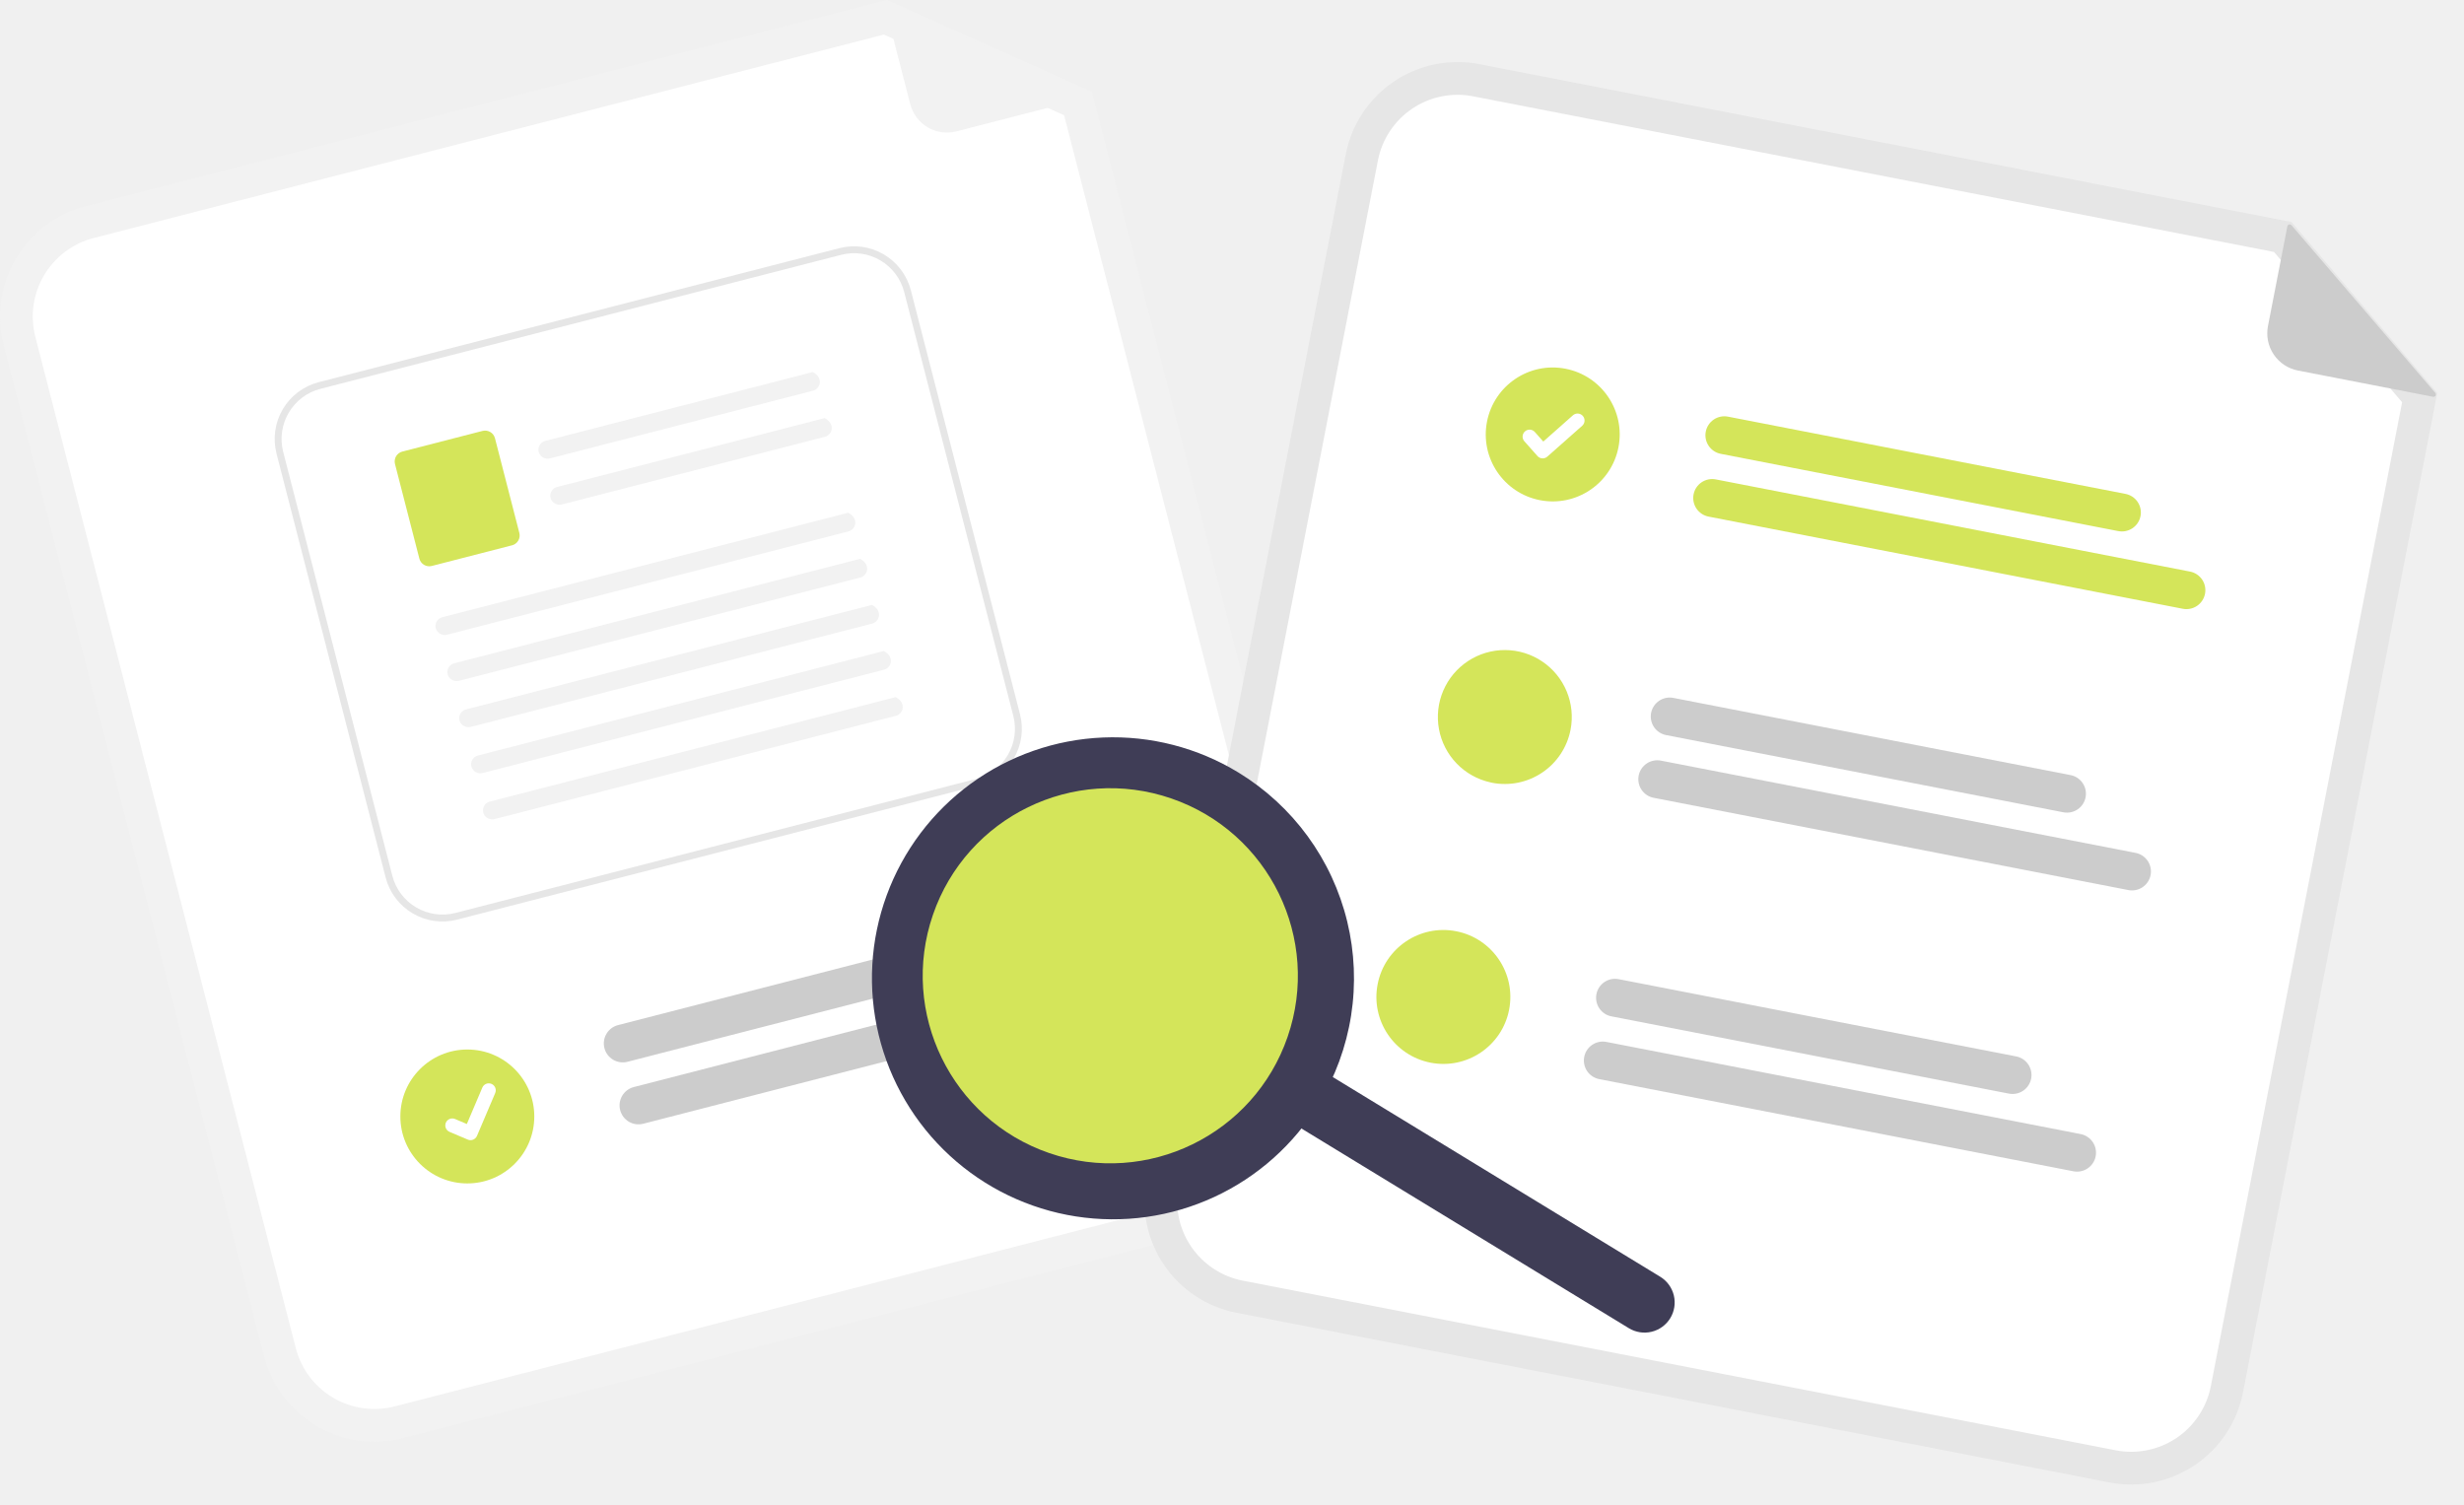
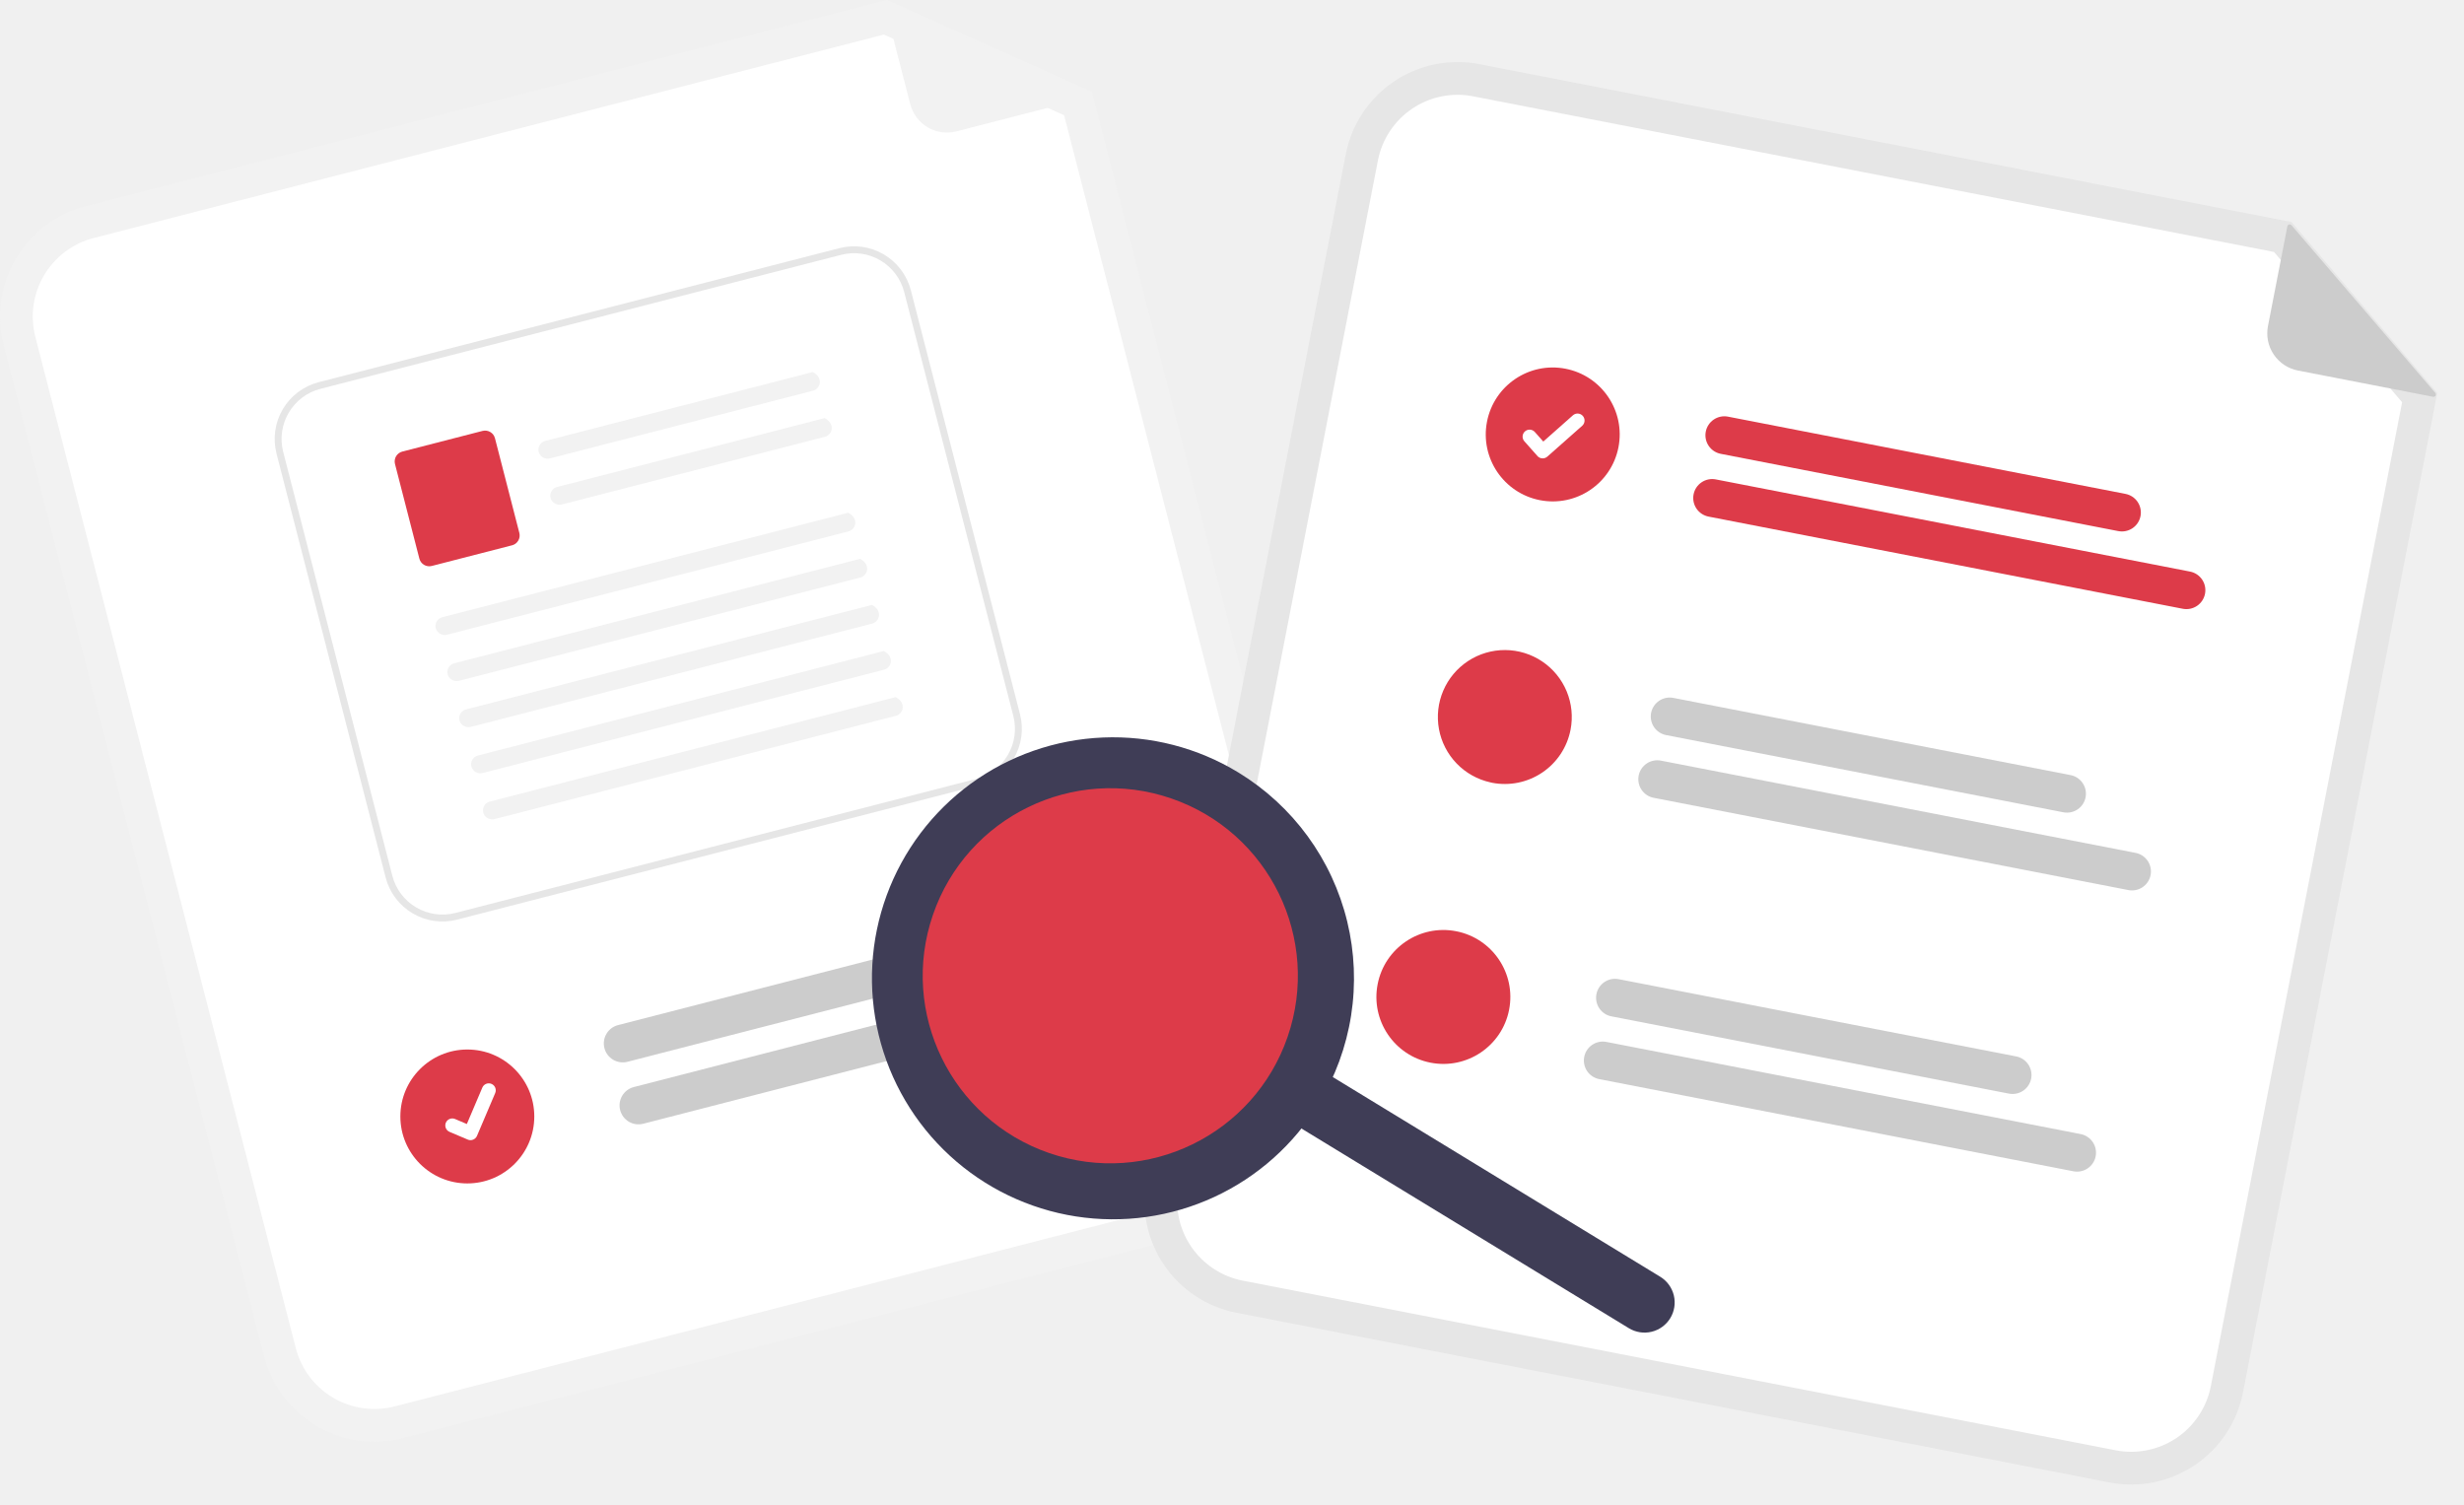
<svg xmlns="http://www.w3.org/2000/svg" width="516" height="315" viewBox="0 0 516 315" fill="none">
  <g clip-path="url(#clip0_18596_2510)">
    <path d="M264.707 254.73L84.32 301.176C78.201 302.744 71.71 301.821 66.271 298.61C60.832 295.399 56.888 290.161 55.306 284.047L0.756 72.222C-0.812 66.104 0.11 59.613 3.322 54.175C6.534 48.736 11.772 44.793 17.887 43.211L185.707 0.001L228.658 19.227L281.838 225.719C283.407 231.837 282.484 238.327 279.272 243.766C276.061 249.205 270.822 253.148 264.707 254.73Z" fill="#F2F2F2" />
    <path d="M19.594 49.852C15.239 50.979 11.509 53.787 9.222 57.66C6.935 61.533 6.278 66.154 7.394 70.511L61.948 282.337C63.075 286.691 65.883 290.421 69.756 292.708C73.63 294.995 78.252 295.652 82.61 294.535L262.996 248.09C267.351 246.964 271.081 244.156 273.368 240.283C275.655 236.41 276.313 231.788 275.196 227.431L222.84 24.137L185.091 7.24L19.594 49.852Z" fill="white" />
    <path d="M228.2 20.322L200.283 27.51C198.244 28.035 196.081 27.728 194.269 26.658C192.457 25.588 191.144 23.842 190.619 21.805L185.31 1.188C185.287 1.097 185.289 1.003 185.318 0.914C185.346 0.825 185.399 0.746 185.47 0.686C185.541 0.626 185.627 0.587 185.72 0.574C185.812 0.56 185.906 0.573 185.991 0.611L228.278 19.388C228.372 19.43 228.45 19.5 228.503 19.589C228.555 19.677 228.579 19.78 228.57 19.883C228.562 19.985 228.521 20.082 228.455 20.161C228.389 20.24 228.3 20.296 228.2 20.322Z" fill="#F2F2F2" />
    <path d="M213.513 201.214L131.385 222.362C130.369 222.617 129.292 222.46 128.391 221.925C127.49 221.389 126.837 220.519 126.576 219.504C126.314 218.489 126.465 217.411 126.996 216.507C127.526 215.603 128.393 214.945 129.407 214.678L211.534 193.53C212.04 193.397 212.567 193.365 213.085 193.436C213.603 193.507 214.102 193.68 214.553 193.945C215.004 194.209 215.398 194.56 215.713 194.978C216.028 195.395 216.257 195.871 216.388 196.377C216.518 196.883 216.547 197.411 216.473 197.928C216.399 198.446 216.223 198.944 215.956 199.393C215.689 199.843 215.336 200.235 214.916 200.547C214.497 200.86 214.02 201.086 213.513 201.214Z" fill="#CCCCCC" />
    <path d="M232.701 210.099L134.724 235.326C134.218 235.459 133.691 235.491 133.173 235.42C132.655 235.349 132.156 235.176 131.705 234.912C131.254 234.647 130.86 234.296 130.545 233.879C130.23 233.461 130.001 232.985 129.871 232.479C129.74 231.973 129.711 231.446 129.785 230.928C129.86 230.41 130.035 229.913 130.302 229.463C130.569 229.014 130.923 228.621 131.342 228.309C131.761 227.997 132.238 227.77 132.745 227.643L230.722 202.415C231.739 202.159 232.815 202.316 233.717 202.852C234.618 203.388 235.271 204.258 235.532 205.273C235.793 206.288 235.642 207.366 235.112 208.27C234.581 209.174 233.714 209.831 232.701 210.099Z" fill="#CCCCCC" />
-     <path d="M97.866 247.829C105.611 247.829 111.889 241.551 111.889 233.807C111.889 226.063 105.611 219.785 97.866 219.785C90.121 219.785 83.842 226.063 83.842 233.807C83.842 241.551 90.121 247.829 97.866 247.829Z" fill="#D4E55A" />
+     <path d="M97.866 247.829C105.611 247.829 111.889 241.551 111.889 233.807C111.889 226.063 105.611 219.785 97.866 219.785C90.121 219.785 83.842 226.063 83.842 233.807C83.842 241.551 90.121 247.829 97.866 247.829Z" fill="#dd3b49" />
    <path d="M204.78 164.518L95.706 192.592C92.554 193.4 89.21 192.924 86.408 191.27C83.606 189.615 81.575 186.917 80.76 183.767L57.903 94.98C57.096 91.828 57.572 88.485 59.227 85.684C60.882 82.883 63.58 80.853 66.73 80.038L175.803 51.964C178.955 51.157 182.299 51.632 185.101 53.287C187.903 54.942 189.934 57.64 190.749 60.79L213.607 149.577C214.414 152.729 213.937 156.071 212.283 158.872C210.628 161.673 207.93 163.704 204.78 164.518Z" fill="white" />
    <path d="M204.78 164.518L95.706 192.592C92.554 193.4 89.21 192.924 86.408 191.27C83.606 189.615 81.575 186.917 80.76 183.767L57.903 94.98C57.096 91.828 57.572 88.485 59.227 85.684C60.882 82.883 63.58 80.853 66.73 80.038L175.803 51.964C178.955 51.157 182.299 51.632 185.101 53.287C187.903 54.942 189.934 57.64 190.749 60.79L213.607 149.577C214.414 152.729 213.937 156.071 212.283 158.872C210.628 161.673 207.93 163.704 204.78 164.518ZM67.089 81.434C64.31 82.153 61.93 83.946 60.47 86.418C59.011 88.89 58.591 91.84 59.304 94.62L82.162 183.407C82.882 186.186 84.674 188.566 87.146 190.025C89.618 191.485 92.569 191.904 95.35 191.191L204.421 163.12C207.2 162.401 209.581 160.608 211.04 158.136C212.5 155.664 212.919 152.715 212.206 149.934L189.35 61.147C188.631 58.368 186.838 55.988 184.366 54.529C181.894 53.069 178.944 52.65 176.163 53.363L67.089 81.434Z" fill="#E6E6E6" />
    <path d="M170.269 81.816L115.223 95.984C114.742 96.118 114.228 96.065 113.784 95.835C113.341 95.605 113.001 95.215 112.834 94.744C112.757 94.498 112.73 94.239 112.756 93.982C112.782 93.725 112.86 93.477 112.985 93.251C113.11 93.025 113.28 92.828 113.484 92.67C113.688 92.512 113.922 92.397 114.172 92.333L170.207 77.91C172.471 79.057 171.875 81.403 170.27 81.816L170.269 81.816Z" fill="#F2F2F2" />
    <path d="M172.753 91.467L117.707 105.636C117.225 105.77 116.711 105.717 116.268 105.487C115.824 105.257 115.485 104.867 115.318 104.396C115.24 104.15 115.214 103.891 115.239 103.634C115.265 103.377 115.343 103.128 115.468 102.903C115.594 102.677 115.763 102.479 115.968 102.322C116.172 102.164 116.406 102.049 116.656 101.985L172.691 87.562C174.955 88.709 174.359 91.055 172.754 91.468L172.753 91.467Z" fill="#F2F2F2" />
-     <path d="M107.222 114.198L90.422 118.521C90.151 118.591 89.868 118.607 89.59 118.568C89.312 118.528 89.045 118.435 88.803 118.292C88.562 118.149 88.351 117.96 88.182 117.736C88.013 117.512 87.891 117.257 87.821 116.985L82.717 97.166C82.647 96.895 82.631 96.612 82.671 96.334C82.71 96.056 82.804 95.789 82.946 95.547C83.089 95.306 83.278 95.095 83.502 94.926C83.727 94.758 83.982 94.635 84.254 94.565L101.053 90.241C101.602 90.101 102.184 90.184 102.672 90.472C103.159 90.76 103.513 91.229 103.655 91.777L108.759 111.601C108.829 111.872 108.844 112.155 108.805 112.433C108.766 112.711 108.672 112.978 108.529 113.22C108.387 113.461 108.198 113.672 107.974 113.841C107.749 114.009 107.494 114.132 107.222 114.202V114.198Z" fill="#D4E55A" />
+     <path d="M107.222 114.198L90.422 118.521C90.151 118.591 89.868 118.607 89.59 118.568C89.312 118.528 89.045 118.435 88.803 118.292C88.562 118.149 88.351 117.96 88.182 117.736C88.013 117.512 87.891 117.257 87.821 116.985L82.717 97.166C82.647 96.895 82.631 96.612 82.671 96.334C82.71 96.056 82.804 95.789 82.946 95.547C83.089 95.306 83.278 95.095 83.502 94.926C83.727 94.758 83.982 94.635 84.254 94.565L101.053 90.241C101.602 90.101 102.184 90.184 102.672 90.472C103.159 90.76 103.513 91.229 103.655 91.777L108.759 111.601C108.829 111.872 108.844 112.155 108.805 112.433C108.766 112.711 108.672 112.978 108.529 113.22C108.387 113.461 108.198 113.672 107.974 113.841C107.749 114.009 107.494 114.132 107.222 114.202V114.198Z" fill="#dd3b49" />
    <path d="M177.684 111.28L93.671 132.903C93.189 133.037 92.675 132.984 92.232 132.754C91.789 132.524 91.449 132.134 91.282 131.663C91.204 131.417 91.178 131.158 91.204 130.901C91.23 130.644 91.307 130.396 91.433 130.17C91.558 129.944 91.728 129.747 91.932 129.589C92.136 129.431 92.37 129.316 92.62 129.252L177.622 107.374C179.886 108.521 179.289 110.866 177.684 111.28Z" fill="#F2F2F2" />
    <path d="M180.172 120.936L96.157 142.56C95.676 142.695 95.162 142.641 94.718 142.411C94.275 142.181 93.936 141.791 93.769 141.32C93.691 141.074 93.664 140.815 93.69 140.558C93.716 140.302 93.794 140.053 93.919 139.827C94.044 139.602 94.214 139.404 94.418 139.246C94.622 139.088 94.857 138.974 95.106 138.909L180.108 117.031C182.372 118.178 181.776 120.524 180.171 120.937L180.172 120.936Z" fill="#F2F2F2" />
    <path d="M182.655 130.588L98.641 152.212C98.16 152.346 97.646 152.293 97.203 152.063C96.759 151.833 96.42 151.443 96.253 150.972C96.175 150.726 96.148 150.467 96.174 150.21C96.2 149.953 96.278 149.704 96.403 149.479C96.528 149.253 96.698 149.055 96.903 148.898C97.107 148.74 97.341 148.625 97.591 148.561L182.592 126.683C184.856 127.83 184.26 130.175 182.655 130.588Z" fill="#F2F2F2" />
    <path d="M185.142 140.245L101.128 161.868C100.647 162.003 100.132 161.949 99.689 161.719C99.246 161.489 98.906 161.099 98.739 160.628C98.662 160.382 98.635 160.123 98.661 159.866C98.686 159.61 98.764 159.361 98.89 159.135C99.015 158.91 99.185 158.712 99.389 158.554C99.593 158.396 99.827 158.282 100.077 158.217L185.079 136.339C187.342 137.486 186.747 139.832 185.142 140.245Z" fill="#F2F2F2" />
    <path d="M187.626 149.897L103.613 171.52C103.132 171.655 102.617 171.601 102.174 171.371C101.731 171.141 101.391 170.751 101.224 170.28C101.147 170.034 101.12 169.775 101.146 169.518C101.172 169.261 101.249 169.013 101.375 168.787C101.5 168.561 101.67 168.364 101.874 168.206C102.078 168.048 102.312 167.934 102.562 167.869L187.564 145.991C189.827 147.138 189.231 149.483 187.626 149.897Z" fill="#F2F2F2" />
    <path d="M98.9 238.722C98.595 238.801 98.272 238.779 97.981 238.659L97.963 238.651L94.143 237.032C93.966 236.956 93.805 236.847 93.67 236.71C93.536 236.573 93.429 236.41 93.357 236.232C93.285 236.053 93.249 235.863 93.251 235.67C93.253 235.478 93.293 235.288 93.368 235.111C93.443 234.934 93.553 234.773 93.69 234.639C93.827 234.504 93.99 234.398 94.168 234.326C94.346 234.254 94.537 234.218 94.73 234.219C94.922 234.221 95.112 234.261 95.289 234.336L97.764 235.389L101.008 227.759C101.16 227.402 101.448 227.119 101.808 226.974C102.168 226.829 102.571 226.833 102.928 226.985L102.909 227.034L102.929 226.984C103.286 227.136 103.568 227.424 103.713 227.784C103.859 228.144 103.855 228.547 103.703 228.904L99.887 237.876C99.799 238.082 99.663 238.266 99.493 238.412C99.322 238.558 99.119 238.663 98.901 238.719L98.9 238.722Z" fill="white" />
    <path d="M441.778 310.457L258.93 274.92C252.73 273.708 247.264 270.086 243.732 264.849C240.2 259.612 238.89 253.188 240.089 246.987L281.831 32.269C283.044 26.07 286.665 20.605 291.902 17.073C297.139 13.542 303.563 12.231 309.765 13.429L479.876 46.49L510.404 82.303L469.712 291.615C468.5 297.814 464.878 303.279 459.641 306.812C454.404 310.344 447.98 311.655 441.778 310.457Z" fill="#E6E6E6" />
    <path d="M308.457 20.162C304.04 19.308 299.465 20.242 295.736 22.757C292.007 25.272 289.428 29.163 288.564 33.578L246.822 248.295C245.968 252.712 246.902 257.286 249.417 261.014C251.932 264.743 255.824 267.322 260.239 268.185L443.087 303.722C447.503 304.576 452.078 303.642 455.807 301.127C459.536 298.612 462.116 294.72 462.979 290.306L503.04 84.238L476.212 52.765L308.457 20.162Z" fill="white" />
-     <path d="M443.603 111.221L360.354 95.041C359.321 94.84 358.41 94.237 357.822 93.365C357.233 92.493 357.016 91.423 357.216 90.39C357.417 89.357 358.02 88.446 358.892 87.858C359.765 87.269 360.835 87.052 361.868 87.252L445.119 103.433C446.152 103.633 447.063 104.236 447.651 105.108C448.239 105.981 448.457 107.051 448.256 108.084C448.056 109.117 447.453 110.028 446.58 110.616C445.708 111.204 444.638 111.422 443.605 111.221L443.603 111.221Z" fill="#D4E55A" />
-     <path d="M457.113 127.487L357.799 108.185C356.766 107.984 355.855 107.381 355.267 106.509C354.678 105.636 354.46 104.566 354.661 103.533C354.862 102.5 355.465 101.59 356.337 101.001C357.21 100.413 358.28 100.195 359.313 100.396L458.627 119.698C459.66 119.899 460.571 120.502 461.16 121.374C461.748 122.246 461.966 123.317 461.765 124.35C461.564 125.382 460.961 126.293 460.089 126.882C459.217 127.47 458.146 127.688 457.113 127.487Z" fill="#D4E55A" />
+     <path d="M443.603 111.221L360.354 95.041C359.321 94.84 358.41 94.237 357.822 93.365C357.233 92.493 357.016 91.423 357.216 90.39C357.417 89.357 358.02 88.446 358.892 87.858C359.765 87.269 360.835 87.052 361.868 87.252L445.119 103.433C446.152 103.633 447.063 104.236 447.651 105.108C448.239 105.981 448.457 107.051 448.256 108.084C448.056 109.117 447.453 110.028 446.58 110.616C445.708 111.204 444.638 111.422 443.605 111.221L443.603 111.221Z" fill="#dd3b49" />
+     <path d="M457.113 127.487L357.799 108.185C356.766 107.984 355.855 107.381 355.267 106.509C354.678 105.636 354.46 104.566 354.661 103.533C354.862 102.5 355.465 101.59 356.337 101.001C357.21 100.413 358.28 100.195 359.313 100.396L458.627 119.698C459.66 119.899 460.571 120.502 461.16 121.374C461.748 122.246 461.966 123.317 461.765 124.35C461.564 125.382 460.961 126.293 460.089 126.882C459.217 127.47 458.146 127.688 457.113 127.487Z" fill="#dd3b49" />
    <path d="M433.667 162.331L350.421 146.151C349.388 145.95 348.318 146.168 347.445 146.757C346.573 147.345 345.97 148.256 345.769 149.288C345.569 150.321 345.786 151.391 346.375 152.264C346.963 153.136 347.874 153.739 348.907 153.939L432.153 170.119C433.18 170.304 434.238 170.078 435.099 169.489C435.96 168.9 436.555 167.996 436.754 166.972C436.953 165.948 436.741 164.887 436.163 164.018C435.585 163.149 434.689 162.543 433.667 162.331Z" fill="#CCCCCC" />
    <path d="M447.179 178.598L347.866 159.296C347.351 159.189 346.821 159.185 346.305 159.285C345.789 159.385 345.298 159.586 344.86 159.877C344.423 160.168 344.047 160.542 343.756 160.98C343.464 161.417 343.263 161.907 343.162 162.423C343.062 162.939 343.065 163.469 343.172 163.984C343.278 164.498 343.486 164.987 343.783 165.42C344.079 165.854 344.459 166.224 344.9 166.51C345.341 166.796 345.834 166.991 346.351 167.084L445.664 186.386C446.178 186.493 446.709 186.497 447.225 186.397C447.741 186.298 448.232 186.097 448.669 185.806C449.107 185.515 449.482 185.14 449.773 184.703C450.065 184.265 450.267 183.775 450.367 183.259C450.467 182.743 450.464 182.213 450.358 181.698C450.251 181.184 450.044 180.696 449.747 180.262C449.45 179.828 449.07 179.458 448.629 179.172C448.188 178.887 447.696 178.692 447.179 178.598Z" fill="#CCCCCC" />
    <path d="M420.702 229.022L337.453 212.842C336.42 212.641 335.509 212.038 334.921 211.166C334.333 210.294 334.115 209.223 334.316 208.191C334.516 207.158 335.119 206.247 335.992 205.658C336.864 205.07 337.934 204.852 338.967 205.053L422.218 221.233C423.251 221.434 424.162 222.037 424.75 222.909C425.339 223.782 425.556 224.852 425.356 225.885C425.155 226.918 424.552 227.828 423.68 228.417C422.807 229.005 421.737 229.223 420.704 229.022L420.702 229.022Z" fill="#CCCCCC" />
    <path d="M434.213 245.287L334.898 225.985C333.865 225.784 332.954 225.181 332.366 224.309C331.778 223.436 331.56 222.366 331.761 221.333C331.961 220.3 332.564 219.39 333.437 218.801C334.309 218.213 335.379 217.995 336.412 218.196L435.727 237.498C436.76 237.699 437.671 238.302 438.259 239.174C438.847 240.046 439.065 241.117 438.864 242.15C438.664 243.182 438.061 244.093 437.188 244.682C436.316 245.27 435.246 245.488 434.213 245.287Z" fill="#CCCCCC" />
-     <path d="M322.491 104.745C330.093 106.223 337.454 101.258 338.932 93.656C340.41 86.055 335.445 78.694 327.842 77.217C320.24 75.739 312.879 80.704 311.401 88.305C309.923 95.907 314.888 103.268 322.491 104.745Z" fill="#D4E55A" />
+     <path d="M322.491 104.745C330.093 106.223 337.454 101.258 338.932 93.656C340.41 86.055 335.445 78.694 327.842 77.217C320.24 75.739 312.879 80.704 311.401 88.305C309.923 95.907 314.888 103.268 322.491 104.745Z" fill="#dd3b49" />
    <path d="M322.782 95.966C322.473 95.906 322.191 95.748 321.979 95.514L321.966 95.499L319.211 92.395C318.96 92.104 318.833 91.725 318.859 91.341C318.885 90.956 319.061 90.598 319.35 90.343C319.638 90.087 320.015 89.956 320.4 89.977C320.785 89.998 321.146 90.169 321.405 90.454L323.189 92.468L329.395 86.971C329.539 86.844 329.706 86.746 329.888 86.683C330.07 86.62 330.262 86.594 330.454 86.606C330.646 86.618 330.834 86.667 331.007 86.751C331.18 86.835 331.334 86.953 331.462 87.097L331.423 87.132L331.463 87.096C331.72 87.387 331.852 87.768 331.828 88.155C331.804 88.543 331.628 88.905 331.337 89.163L324.035 95.626C323.867 95.775 323.666 95.882 323.449 95.941C323.231 96 323.004 96.008 322.783 95.964L322.782 95.966Z" fill="white" />
-     <path d="M328.897 152.83C328.546 154.638 327.843 156.359 326.827 157.895C325.811 159.431 324.502 160.752 322.975 161.782C321.449 162.812 319.734 163.531 317.929 163.899C316.125 164.266 314.265 164.275 312.457 163.924C312.338 163.903 312.221 163.875 312.106 163.841C309.412 163.245 306.955 161.869 305.04 159.884C303.126 157.899 301.839 155.393 301.341 152.681C300.844 149.968 301.157 147.169 302.243 144.634C303.328 142.098 305.137 139.939 307.444 138.427C309.75 136.914 312.451 136.116 315.209 136.131C317.967 136.146 320.66 136.974 322.95 138.511C325.24 140.048 327.025 142.227 328.083 144.773C329.141 147.32 329.424 150.123 328.897 152.83Z" fill="#D4E55A" />
-     <path d="M299.59 222.545C307.192 224.023 314.554 219.058 316.031 211.456C317.509 203.855 312.544 196.494 304.942 195.017C297.339 193.539 289.978 198.504 288.5 206.106C287.022 213.707 291.987 221.068 299.59 222.545Z" fill="#D4E55A" />
+     <path d="M328.897 152.83C328.546 154.638 327.843 156.359 326.827 157.895C325.811 159.431 324.502 160.752 322.975 161.782C321.449 162.812 319.734 163.531 317.929 163.899C316.125 164.266 314.265 164.275 312.457 163.924C312.338 163.903 312.221 163.875 312.106 163.841C309.412 163.245 306.955 161.869 305.04 159.884C303.126 157.899 301.839 155.393 301.341 152.681C300.844 149.968 301.157 147.169 302.243 144.634C303.328 142.098 305.137 139.939 307.444 138.427C309.75 136.914 312.451 136.116 315.209 136.131C317.967 136.146 320.66 136.974 322.95 138.511C325.24 140.048 327.025 142.227 328.083 144.773C329.141 147.32 329.424 150.123 328.897 152.83Z" fill="#dd3b49" />
+     <path d="M299.59 222.545C307.192 224.023 314.554 219.058 316.031 211.456C317.509 203.855 312.544 196.494 304.942 195.017C297.339 193.539 289.978 198.504 288.5 206.106C287.022 213.707 291.987 221.068 299.59 222.545Z" fill="#dd3b49" />
    <path d="M509.52 83.094L481.222 77.594C479.156 77.193 477.334 75.987 476.158 74.243C474.981 72.498 474.545 70.358 474.947 68.292L479.01 47.394C479.027 47.302 479.071 47.218 479.134 47.15C479.198 47.081 479.28 47.033 479.37 47.009C479.46 46.985 479.555 46.987 479.644 47.015C479.733 47.043 479.812 47.095 479.873 47.166L509.992 82.283C510.059 82.361 510.1 82.458 510.109 82.561C510.118 82.663 510.095 82.766 510.044 82.855C509.992 82.944 509.914 83.014 509.82 83.057C509.726 83.099 509.622 83.112 509.521 83.092L509.52 83.094Z" fill="#CCCCCC" />
    <path d="M349.781 276.046C348.91 277.474 347.506 278.498 345.88 278.892C344.254 279.286 342.538 279.018 341.109 278.147L267.494 233.25C266.065 232.378 265.041 230.975 264.647 229.349C264.253 227.723 264.521 226.007 265.393 224.579C266.264 223.15 267.667 222.126 269.294 221.732C270.92 221.338 272.636 221.607 274.065 222.478L347.68 267.375C349.108 268.246 350.132 269.649 350.526 271.276C350.92 272.902 350.652 274.618 349.781 276.046Z" fill="#3F3D56" />
    <path d="M276.165 231.152C270.967 239.674 263.358 246.463 254.301 250.661C245.244 254.859 235.145 256.277 225.281 254.736C215.418 253.195 206.233 248.765 198.888 242.004C191.543 235.244 186.368 226.458 184.017 216.756C181.666 207.055 182.245 196.875 185.681 187.503C189.116 178.131 195.254 169.988 203.318 164.103C211.382 158.219 221.01 154.858 230.985 154.445C240.959 154.032 250.832 156.586 259.355 161.783C265.014 165.234 269.938 169.766 273.846 175.12C277.753 180.474 280.568 186.545 282.129 192.986C283.69 199.428 283.967 206.114 282.943 212.662C281.92 219.211 279.617 225.493 276.165 231.152ZM200.755 185.156C196.856 191.548 194.941 198.952 195.251 206.432C195.56 213.912 198.081 221.132 202.495 227.18C206.909 233.227 213.017 237.83 220.047 240.407C227.077 242.983 234.713 243.417 241.99 241.654C249.267 239.891 255.857 236.01 260.928 230.502C265.999 224.994 269.322 218.106 270.478 210.709C271.634 203.312 270.57 195.739 267.421 188.947C264.272 182.154 259.179 176.448 252.787 172.55C244.215 167.323 233.918 165.714 224.16 168.078C214.402 170.443 205.983 176.586 200.755 185.156Z" fill="#3F3D56" />
-     <path d="M219.726 241.473C240.235 248.534 262.586 237.634 269.648 217.128C276.71 196.621 265.808 174.273 245.299 167.212C224.79 160.151 202.44 171.051 195.378 191.558C188.316 212.064 199.217 234.412 219.726 241.473Z" fill="#D4E55A" />
+     <path d="M219.726 241.473C240.235 248.534 262.586 237.634 269.648 217.128C276.71 196.621 265.808 174.273 245.299 167.212C224.79 160.151 202.44 171.051 195.378 191.558C188.316 212.064 199.217 234.412 219.726 241.473Z" fill="#dd3b49" />
  </g>
  <defs>
    <clipPath id="clip0_18596_2510">
      <rect width="516" height="315" fill="white" />
    </clipPath>
  </defs>
</svg>
